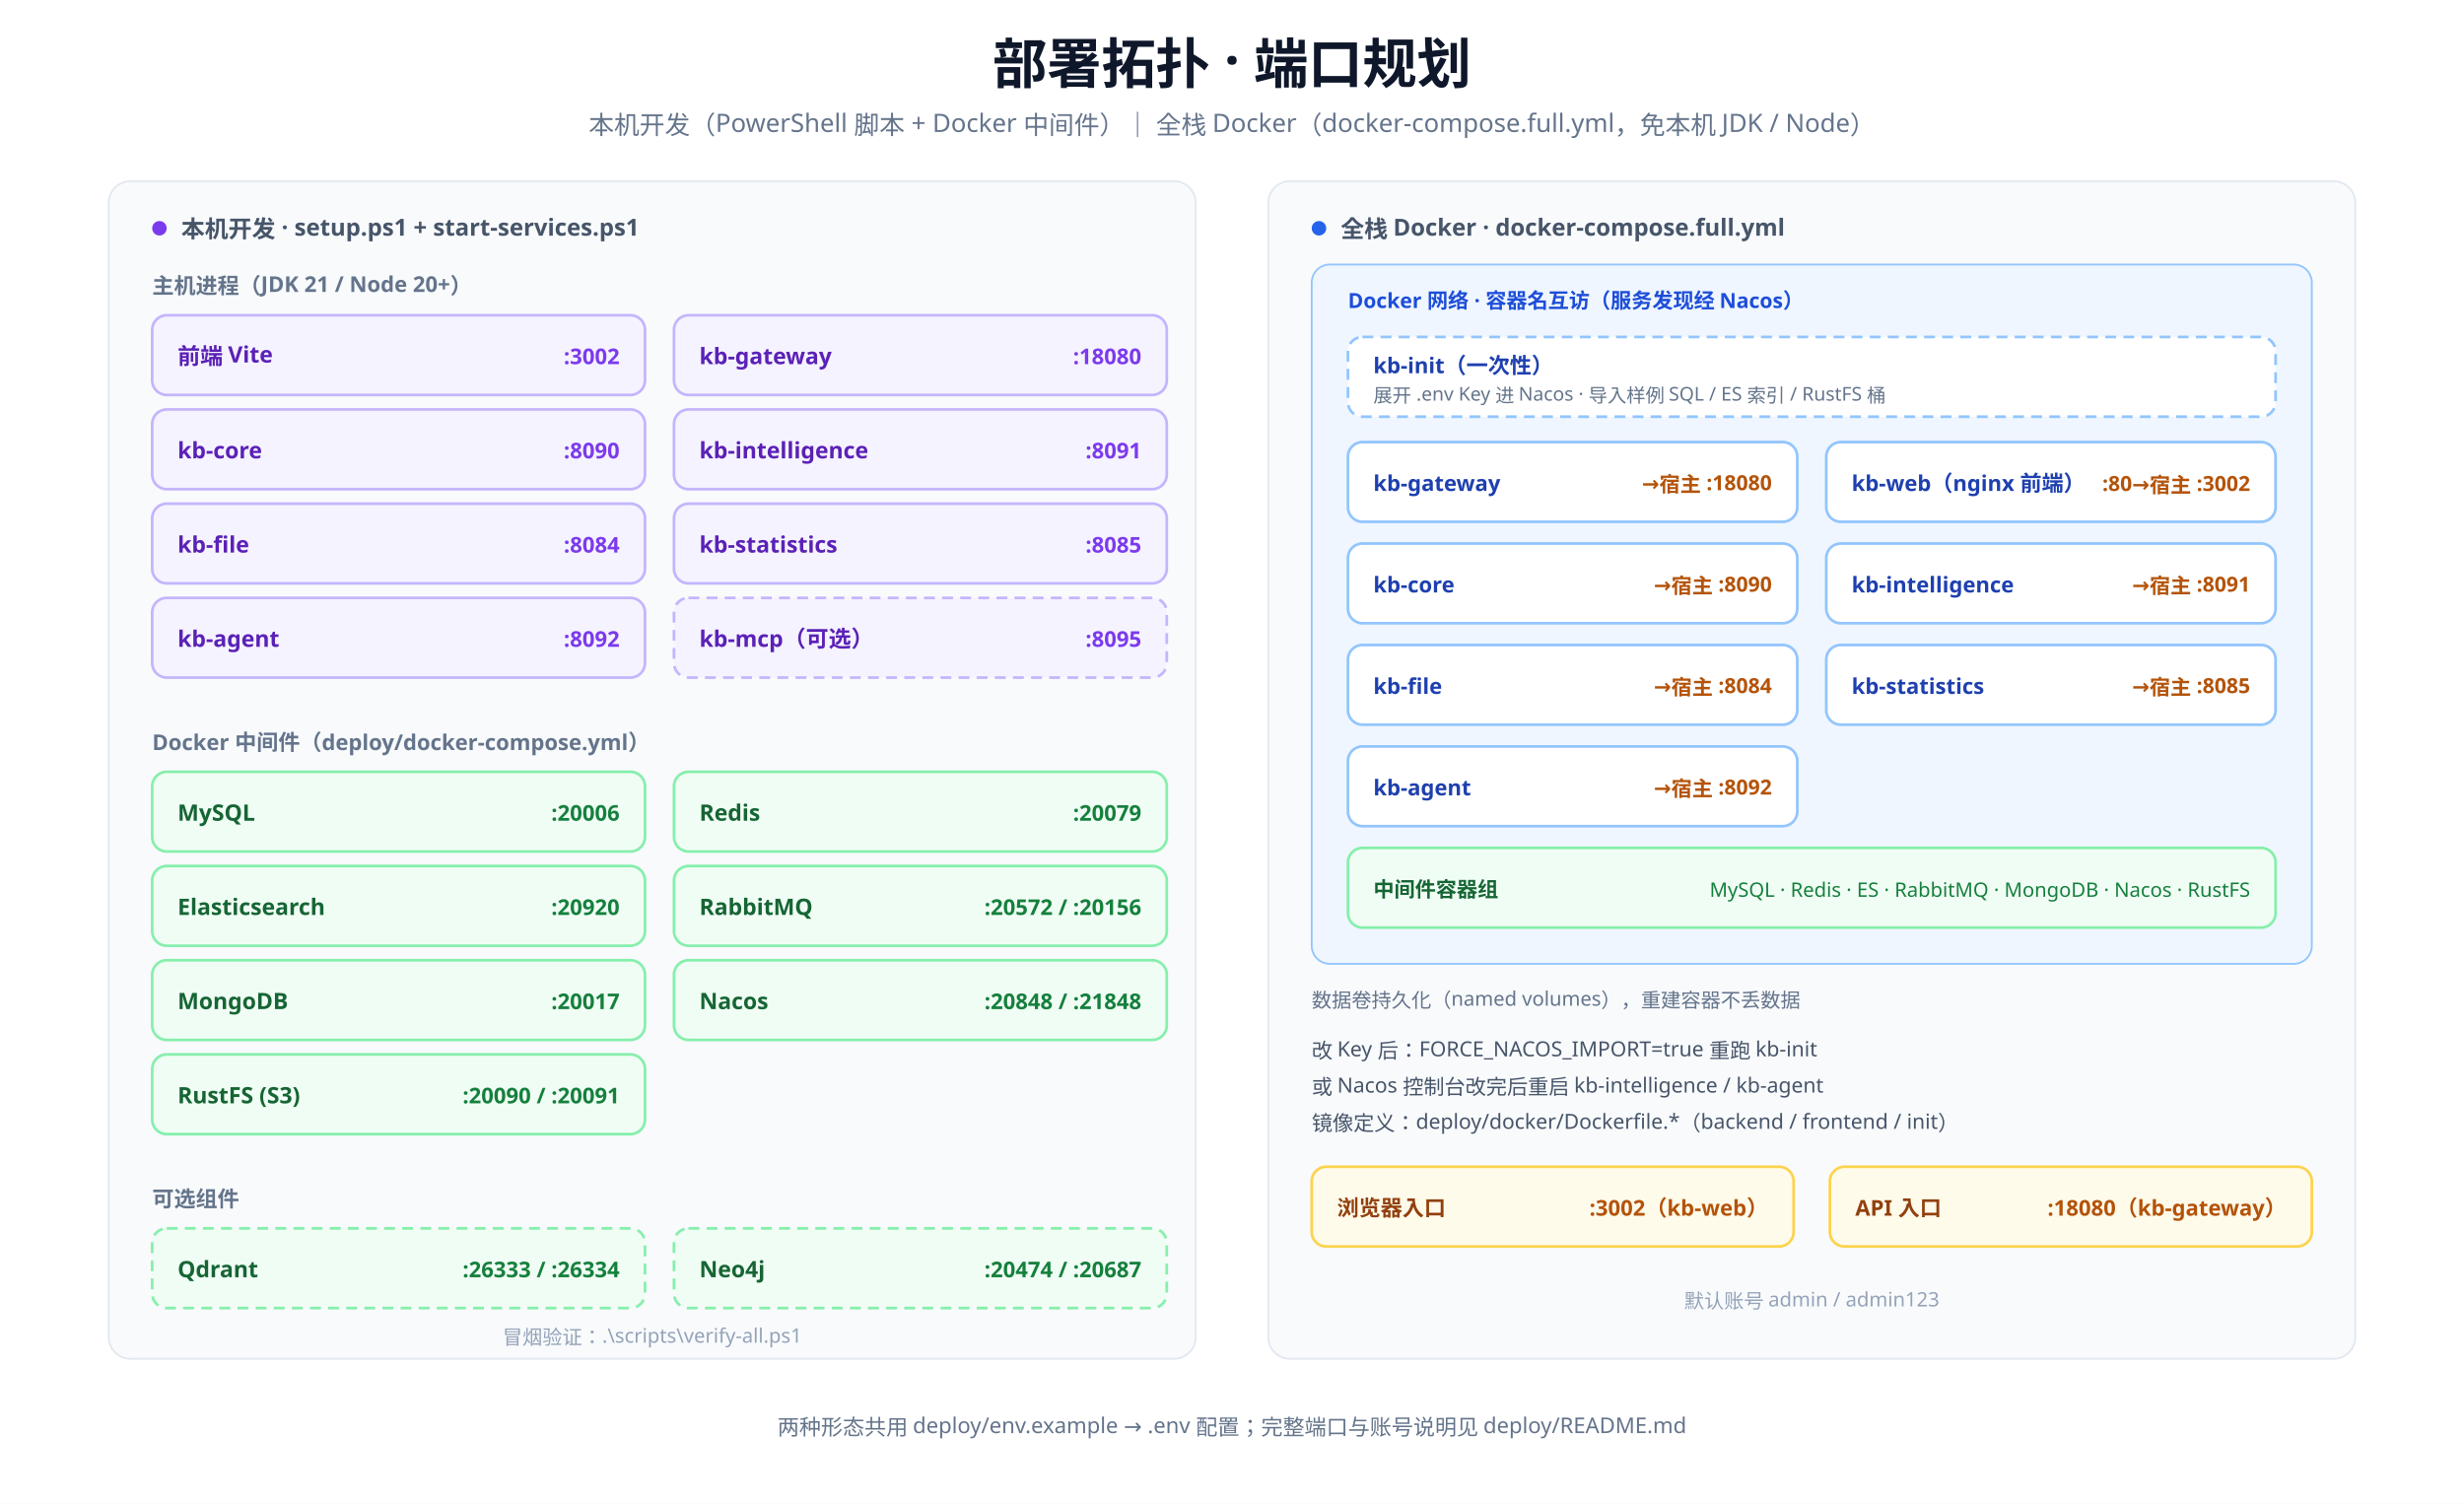
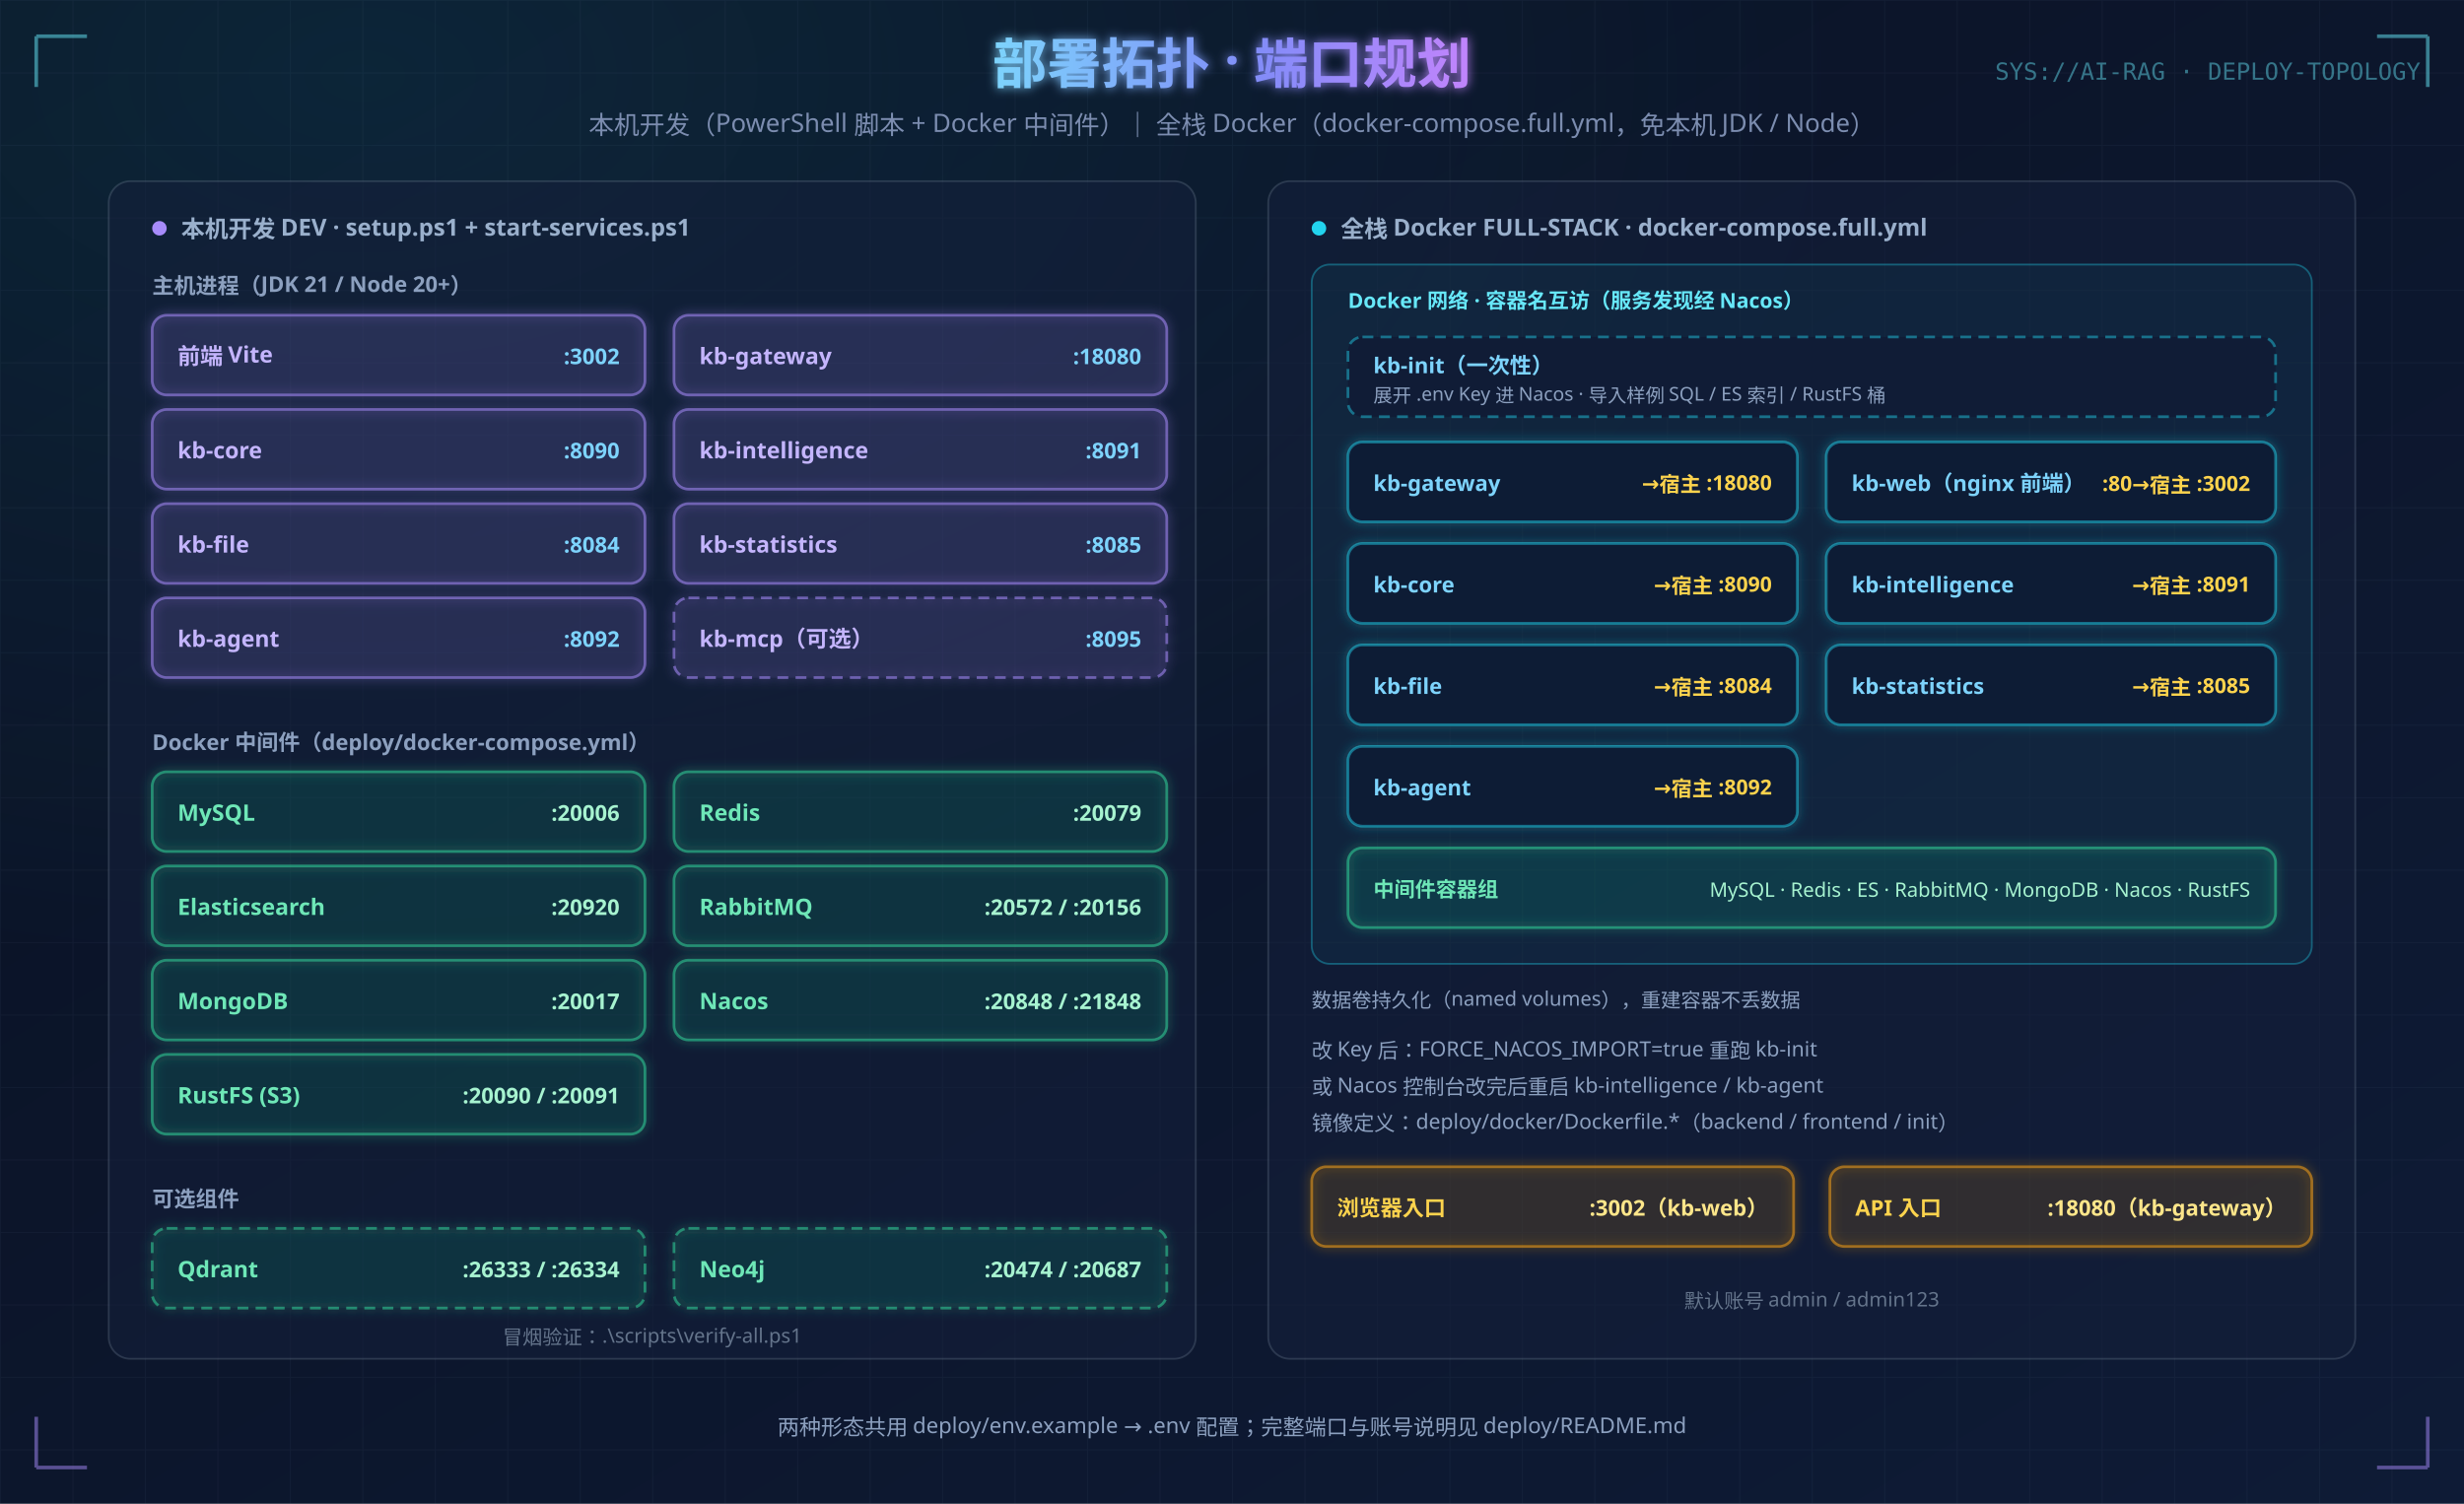
<svg xmlns="http://www.w3.org/2000/svg" viewBox="0 0 1360 830" font-family="Segoe UI, Microsoft YaHei, PingFang SC, sans-serif">
-   <rect x="0" y="0" width="1360" height="830" fill="#FFFFFF" />
-   <text x="680" y="46" text-anchor="middle" font-size="30" font-weight="700" fill="#0F172A">部署拓扑 · 端口规划</text>
-   <text x="680" y="74" text-anchor="middle" font-size="14" fill="#64748B">本机开发（PowerShell 脚本 + Docker 中间件）｜ 全栈 Docker（docker-compose.full.yml，免本机 JDK / Node）</text>
-   <rect x="60" y="100" width="600" height="650" rx="12" fill="#F8FAFC" stroke="#E2E8F0" />
-   <circle cx="88" cy="126" r="4" fill="#7C3AED" />
-   <text x="100" y="131" font-size="13" font-weight="700" fill="#475569">本机开发 · setup.ps1 + start-services.ps1</text>
-   <text x="84" y="162" font-size="12" font-weight="700" fill="#64748B">主机进程（JDK 21 / Node 20+）</text>
+   <defs>
+     <linearGradient id="bg" x1="0" y1="0" x2="1" y2="1">
+       <stop offset="0" stop-color="#0A1122" />
+       <stop offset="1" stop-color="#0E1B36" />
+     </linearGradient>
+     <linearGradient id="titleGrad" x1="0" y1="0" x2="1" y2="0">
+       <stop offset="0" stop-color="#7DD3FC" />
+       <stop offset="0.55" stop-color="#818CF8" />
+       <stop offset="1" stop-color="#C084FC" />
+     </linearGradient>
+     <pattern id="grid" width="40" height="40" patternUnits="userSpaceOnUse">
+       <path d="M 40 0 L 0 0 0 40" fill="none" stroke="rgba(148,163,184,0.06)" stroke-width="1" />
+     </pattern>
+     <radialGradient id="glowCyan" cx="0.15" cy="0.05" r="0.6">
+       <stop offset="0" stop-color="rgba(34,211,238,0.10)" />
+       <stop offset="1" stop-color="rgba(34,211,238,0)" />
+     </radialGradient>
+     <filter id="glow" x="-60%" y="-60%" width="220%" height="220%">
+       <feGaussianBlur stdDeviation="3" result="b" />
+       <feMerge>
+         <feMergeNode in="b" />
+         <feMergeNode in="SourceGraphic" />
+       </feMerge>
+     </filter>
+   </defs>
+   <rect width="1360" height="830" fill="url(#bg)" />
+   <rect width="1360" height="830" fill="url(#grid)" />
+   <rect width="1360" height="830" fill="url(#glowCyan)" />
+   <path d="M 20 20 h 28 M 20 20 v 28" stroke="rgba(103,232,249,0.5)" stroke-width="2" fill="none" />
+   <path d="M 1340 20 h -28 M 1340 20 v 28" stroke="rgba(103,232,249,0.5)" stroke-width="2" fill="none" />
+   <path d="M 20 810 h 28 M 20 810 v -28" stroke="rgba(167,139,250,0.5)" stroke-width="2" fill="none" />
+   <path d="M 1340 810 h -28 M 1340 810 v -28" stroke="rgba(167,139,250,0.5)" stroke-width="2" fill="none" />
+   <text x="1336" y="44" text-anchor="end" font-family="Consolas, monospace" font-size="13" fill="rgba(103,232,249,0.45)">SYS://AI-RAG · DEPLOY-TOPOLOGY</text>
+   <text x="680" y="46" text-anchor="middle" font-size="30" font-weight="800" fill="url(#titleGrad)" filter="url(#glow)">部署拓扑 · 端口规划</text>
+   <text x="680" y="74" text-anchor="middle" font-size="14" fill="#7C8DB0">本机开发（PowerShell 脚本 + Docker 中间件）｜ 全栈 Docker（docker-compose.full.yml，免本机 JDK / Node）</text>
+   <rect x="60" y="100" width="600" height="650" rx="12" fill="#141F3A" fill-opacity="0.55" stroke="rgba(148,163,184,0.22)" />
+   <circle cx="88" cy="126" r="4" fill="#A78BFA" />
+   <text x="100" y="131" font-size="13" font-weight="700" fill="#9AB0CC">本机开发 DEV · setup.ps1 + start-services.ps1</text>
+   <text x="84" y="162" font-size="12" font-weight="700" fill="#8CA0BF">主机进程（JDK 21 / Node 20+）</text>
  <g>
-     <rect x="84" y="174" width="272" height="44" rx="8" fill="#F5F3FF" stroke="#C4B5FD" stroke-width="1.5" />
-     <text x="98" y="201" font-size="12.5" font-weight="700" fill="#5B21B6">前端 Vite</text>
-     <text x="342" y="201" font-size="12" font-weight="700" fill="#7C3AED" text-anchor="end">:3002</text>
-     <rect x="372" y="174" width="272" height="44" rx="8" fill="#F5F3FF" stroke="#C4B5FD" stroke-width="1.5" />
-     <text x="386" y="201" font-size="12.5" font-weight="700" fill="#5B21B6">kb-gateway</text>
-     <text x="630" y="201" font-size="12" font-weight="700" fill="#7C3AED" text-anchor="end">:18080</text>
-     <rect x="84" y="226" width="272" height="44" rx="8" fill="#F5F3FF" stroke="#C4B5FD" stroke-width="1.5" />
-     <text x="98" y="253" font-size="12.5" font-weight="700" fill="#5B21B6">kb-core</text>
-     <text x="342" y="253" font-size="12" font-weight="700" fill="#7C3AED" text-anchor="end">:8090</text>
-     <rect x="372" y="226" width="272" height="44" rx="8" fill="#F5F3FF" stroke="#C4B5FD" stroke-width="1.5" />
-     <text x="386" y="253" font-size="12.5" font-weight="700" fill="#5B21B6">kb-intelligence</text>
-     <text x="630" y="253" font-size="12" font-weight="700" fill="#7C3AED" text-anchor="end">:8091</text>
-     <rect x="84" y="278" width="272" height="44" rx="8" fill="#F5F3FF" stroke="#C4B5FD" stroke-width="1.5" />
-     <text x="98" y="305" font-size="12.5" font-weight="700" fill="#5B21B6">kb-file</text>
-     <text x="342" y="305" font-size="12" font-weight="700" fill="#7C3AED" text-anchor="end">:8084</text>
-     <rect x="372" y="278" width="272" height="44" rx="8" fill="#F5F3FF" stroke="#C4B5FD" stroke-width="1.5" />
-     <text x="386" y="305" font-size="12.5" font-weight="700" fill="#5B21B6">kb-statistics</text>
-     <text x="630" y="305" font-size="12" font-weight="700" fill="#7C3AED" text-anchor="end">:8085</text>
-     <rect x="84" y="330" width="272" height="44" rx="8" fill="#F5F3FF" stroke="#C4B5FD" stroke-width="1.5" />
-     <text x="98" y="357" font-size="12.5" font-weight="700" fill="#5B21B6">kb-agent</text>
-     <text x="342" y="357" font-size="12" font-weight="700" fill="#7C3AED" text-anchor="end">:8092</text>
-     <rect x="372" y="330" width="272" height="44" rx="8" fill="#F5F3FF" stroke="#C4B5FD" stroke-width="1.5" stroke-dasharray="6 4" />
-     <text x="386" y="357" font-size="12.5" font-weight="700" fill="#5B21B6">kb-mcp（可选）</text>
-     <text x="630" y="357" font-size="12" font-weight="700" fill="#7C3AED" text-anchor="end">:8095</text>
+     <rect x="84" y="174" width="272" height="44" rx="8" fill="rgba(167,139,250,0.08)" stroke="rgba(167,139,250,0.55)" stroke-width="1.5" filter="url(#glow)" />
+     <text x="98" y="201" font-size="12.5" font-weight="700" fill="#C4B5FD">前端 Vite</text>
+     <text x="342" y="201" font-size="12" font-weight="700" fill="#7DD3FC" text-anchor="end">:3002</text>
+     <rect x="372" y="174" width="272" height="44" rx="8" fill="rgba(167,139,250,0.08)" stroke="rgba(167,139,250,0.55)" stroke-width="1.5" filter="url(#glow)" />
+     <text x="386" y="201" font-size="12.5" font-weight="700" fill="#C4B5FD">kb-gateway</text>
+     <text x="630" y="201" font-size="12" font-weight="700" fill="#7DD3FC" text-anchor="end">:18080</text>
+     <rect x="84" y="226" width="272" height="44" rx="8" fill="rgba(167,139,250,0.08)" stroke="rgba(167,139,250,0.55)" stroke-width="1.5" filter="url(#glow)" />
+     <text x="98" y="253" font-size="12.5" font-weight="700" fill="#C4B5FD">kb-core</text>
+     <text x="342" y="253" font-size="12" font-weight="700" fill="#7DD3FC" text-anchor="end">:8090</text>
+     <rect x="372" y="226" width="272" height="44" rx="8" fill="rgba(167,139,250,0.08)" stroke="rgba(167,139,250,0.55)" stroke-width="1.5" filter="url(#glow)" />
+     <text x="386" y="253" font-size="12.5" font-weight="700" fill="#C4B5FD">kb-intelligence</text>
+     <text x="630" y="253" font-size="12" font-weight="700" fill="#7DD3FC" text-anchor="end">:8091</text>
+     <rect x="84" y="278" width="272" height="44" rx="8" fill="rgba(167,139,250,0.08)" stroke="rgba(167,139,250,0.55)" stroke-width="1.5" filter="url(#glow)" />
+     <text x="98" y="305" font-size="12.5" font-weight="700" fill="#C4B5FD">kb-file</text>
+     <text x="342" y="305" font-size="12" font-weight="700" fill="#7DD3FC" text-anchor="end">:8084</text>
+     <rect x="372" y="278" width="272" height="44" rx="8" fill="rgba(167,139,250,0.08)" stroke="rgba(167,139,250,0.55)" stroke-width="1.5" filter="url(#glow)" />
+     <text x="386" y="305" font-size="12.5" font-weight="700" fill="#C4B5FD">kb-statistics</text>
+     <text x="630" y="305" font-size="12" font-weight="700" fill="#7DD3FC" text-anchor="end">:8085</text>
+     <rect x="84" y="330" width="272" height="44" rx="8" fill="rgba(167,139,250,0.08)" stroke="rgba(167,139,250,0.55)" stroke-width="1.5" filter="url(#glow)" />
+     <text x="98" y="357" font-size="12.5" font-weight="700" fill="#C4B5FD">kb-agent</text>
+     <text x="342" y="357" font-size="12" font-weight="700" fill="#7DD3FC" text-anchor="end">:8092</text>
+     <rect x="372" y="330" width="272" height="44" rx="8" fill="rgba(167,139,250,0.08)" stroke="rgba(167,139,250,0.55)" stroke-width="1.5" stroke-dasharray="6 4" filter="url(#glow)" />
+     <text x="386" y="357" font-size="12.5" font-weight="700" fill="#C4B5FD">kb-mcp（可选）</text>
+     <text x="630" y="357" font-size="12" font-weight="700" fill="#7DD3FC" text-anchor="end">:8095</text>
  </g>
-   <text x="84" y="414" font-size="12" font-weight="700" fill="#64748B">Docker 中间件（deploy/docker-compose.yml）</text>
+   <text x="84" y="414" font-size="12" font-weight="700" fill="#8CA0BF">Docker 中间件（deploy/docker-compose.yml）</text>
  <g>
-     <rect x="84" y="426" width="272" height="44" rx="8" fill="#F0FDF4" stroke="#86EFAC" stroke-width="1.5" />
-     <text x="98" y="453" font-size="12.5" font-weight="700" fill="#166534">MySQL</text>
-     <text x="342" y="453" font-size="12" font-weight="700" fill="#15803D" text-anchor="end">:20006</text>
-     <rect x="372" y="426" width="272" height="44" rx="8" fill="#F0FDF4" stroke="#86EFAC" stroke-width="1.5" />
-     <text x="386" y="453" font-size="12.5" font-weight="700" fill="#166534">Redis</text>
-     <text x="630" y="453" font-size="12" font-weight="700" fill="#15803D" text-anchor="end">:20079</text>
-     <rect x="84" y="478" width="272" height="44" rx="8" fill="#F0FDF4" stroke="#86EFAC" stroke-width="1.5" />
-     <text x="98" y="505" font-size="12.5" font-weight="700" fill="#166534">Elasticsearch</text>
-     <text x="342" y="505" font-size="12" font-weight="700" fill="#15803D" text-anchor="end">:20920</text>
-     <rect x="372" y="478" width="272" height="44" rx="8" fill="#F0FDF4" stroke="#86EFAC" stroke-width="1.5" />
-     <text x="386" y="505" font-size="12.5" font-weight="700" fill="#166534">RabbitMQ</text>
-     <text x="630" y="505" font-size="12" font-weight="700" fill="#15803D" text-anchor="end">:20572 / :20156</text>
-     <rect x="84" y="530" width="272" height="44" rx="8" fill="#F0FDF4" stroke="#86EFAC" stroke-width="1.5" />
-     <text x="98" y="557" font-size="12.5" font-weight="700" fill="#166534">MongoDB</text>
-     <text x="342" y="557" font-size="12" font-weight="700" fill="#15803D" text-anchor="end">:20017</text>
-     <rect x="372" y="530" width="272" height="44" rx="8" fill="#F0FDF4" stroke="#86EFAC" stroke-width="1.5" />
-     <text x="386" y="557" font-size="12.5" font-weight="700" fill="#166534">Nacos</text>
-     <text x="630" y="557" font-size="12" font-weight="700" fill="#15803D" text-anchor="end">:20848 / :21848</text>
-     <rect x="84" y="582" width="272" height="44" rx="8" fill="#F0FDF4" stroke="#86EFAC" stroke-width="1.5" />
-     <text x="98" y="609" font-size="12.5" font-weight="700" fill="#166534">RustFS (S3)</text>
-     <text x="342" y="609" font-size="12" font-weight="700" fill="#15803D" text-anchor="end">:20090 / :20091</text>
+     <rect x="84" y="426" width="272" height="44" rx="8" fill="rgba(52,211,153,0.07)" stroke="rgba(52,211,153,0.55)" stroke-width="1.5" filter="url(#glow)" />
+     <text x="98" y="453" font-size="12.5" font-weight="700" fill="#6EE7B7">MySQL</text>
+     <text x="342" y="453" font-size="12" font-weight="700" fill="#A7F3D0" text-anchor="end">:20006</text>
+     <rect x="372" y="426" width="272" height="44" rx="8" fill="rgba(52,211,153,0.07)" stroke="rgba(52,211,153,0.55)" stroke-width="1.5" filter="url(#glow)" />
+     <text x="386" y="453" font-size="12.5" font-weight="700" fill="#6EE7B7">Redis</text>
+     <text x="630" y="453" font-size="12" font-weight="700" fill="#A7F3D0" text-anchor="end">:20079</text>
+     <rect x="84" y="478" width="272" height="44" rx="8" fill="rgba(52,211,153,0.07)" stroke="rgba(52,211,153,0.55)" stroke-width="1.5" filter="url(#glow)" />
+     <text x="98" y="505" font-size="12.5" font-weight="700" fill="#6EE7B7">Elasticsearch</text>
+     <text x="342" y="505" font-size="12" font-weight="700" fill="#A7F3D0" text-anchor="end">:20920</text>
+     <rect x="372" y="478" width="272" height="44" rx="8" fill="rgba(52,211,153,0.07)" stroke="rgba(52,211,153,0.55)" stroke-width="1.5" filter="url(#glow)" />
+     <text x="386" y="505" font-size="12.5" font-weight="700" fill="#6EE7B7">RabbitMQ</text>
+     <text x="630" y="505" font-size="12" font-weight="700" fill="#A7F3D0" text-anchor="end">:20572 / :20156</text>
+     <rect x="84" y="530" width="272" height="44" rx="8" fill="rgba(52,211,153,0.07)" stroke="rgba(52,211,153,0.55)" stroke-width="1.5" filter="url(#glow)" />
+     <text x="98" y="557" font-size="12.5" font-weight="700" fill="#6EE7B7">MongoDB</text>
+     <text x="342" y="557" font-size="12" font-weight="700" fill="#A7F3D0" text-anchor="end">:20017</text>
+     <rect x="372" y="530" width="272" height="44" rx="8" fill="rgba(52,211,153,0.07)" stroke="rgba(52,211,153,0.55)" stroke-width="1.5" filter="url(#glow)" />
+     <text x="386" y="557" font-size="12.5" font-weight="700" fill="#6EE7B7">Nacos</text>
+     <text x="630" y="557" font-size="12" font-weight="700" fill="#A7F3D0" text-anchor="end">:20848 / :21848</text>
+     <rect x="84" y="582" width="272" height="44" rx="8" fill="rgba(52,211,153,0.07)" stroke="rgba(52,211,153,0.55)" stroke-width="1.5" filter="url(#glow)" />
+     <text x="98" y="609" font-size="12.5" font-weight="700" fill="#6EE7B7">RustFS (S3)</text>
+     <text x="342" y="609" font-size="12" font-weight="700" fill="#A7F3D0" text-anchor="end">:20090 / :20091</text>
  </g>
-   <text x="84" y="666" font-size="12" font-weight="700" fill="#64748B">可选组件</text>
+   <text x="84" y="666" font-size="12" font-weight="700" fill="#8CA0BF">可选组件</text>
  <g>
-     <rect x="84" y="678" width="272" height="44" rx="8" fill="#F0FDF4" stroke="#86EFAC" stroke-width="1.5" stroke-dasharray="6 4" />
-     <text x="98" y="705" font-size="12.5" font-weight="700" fill="#166534">Qdrant</text>
-     <text x="342" y="705" font-size="12" font-weight="700" fill="#15803D" text-anchor="end">:26333 / :26334</text>
-     <rect x="372" y="678" width="272" height="44" rx="8" fill="#F0FDF4" stroke="#86EFAC" stroke-width="1.5" stroke-dasharray="6 4" />
-     <text x="386" y="705" font-size="12.5" font-weight="700" fill="#166534">Neo4j</text>
-     <text x="630" y="705" font-size="12" font-weight="700" fill="#15803D" text-anchor="end">:20474 / :20687</text>
+     <rect x="84" y="678" width="272" height="44" rx="8" fill="rgba(52,211,153,0.07)" stroke="rgba(52,211,153,0.55)" stroke-width="1.5" stroke-dasharray="6 4" filter="url(#glow)" />
+     <text x="98" y="705" font-size="12.5" font-weight="700" fill="#6EE7B7">Qdrant</text>
+     <text x="342" y="705" font-size="12" font-weight="700" fill="#A7F3D0" text-anchor="end">:26333 / :26334</text>
+     <rect x="372" y="678" width="272" height="44" rx="8" fill="rgba(52,211,153,0.07)" stroke="rgba(52,211,153,0.55)" stroke-width="1.5" stroke-dasharray="6 4" filter="url(#glow)" />
+     <text x="386" y="705" font-size="12.5" font-weight="700" fill="#6EE7B7">Neo4j</text>
+     <text x="630" y="705" font-size="12" font-weight="700" fill="#A7F3D0" text-anchor="end">:20474 / :20687</text>
  </g>
-   <text x="360" y="742" text-anchor="middle" font-size="11" fill="#94A3B8">冒烟验证：.\scripts\verify-all.ps1</text>
-   <rect x="700" y="100" width="600" height="650" rx="12" fill="#F8FAFC" stroke="#E2E8F0" />
-   <circle cx="728" cy="126" r="4" fill="#2563EB" />
-   <text x="740" y="131" font-size="13" font-weight="700" fill="#475569">全栈 Docker · docker-compose.full.yml</text>
-   <rect x="724" y="146" width="552" height="386" rx="10" fill="#EFF6FF" stroke="#93C5FD" />
-   <text x="744" y="170" font-size="11.5" font-weight="700" fill="#1D4ED8">Docker 网络 · 容器名互访（服务发现经 Nacos）</text>
+   <text x="360" y="742" text-anchor="middle" font-size="11" fill="#64748B">冒烟验证：.\scripts\verify-all.ps1</text>
+   <rect x="700" y="100" width="600" height="650" rx="12" fill="#141F3A" fill-opacity="0.55" stroke="rgba(148,163,184,0.22)" />
+   <circle cx="728" cy="126" r="4" fill="#22D3EE" />
+   <text x="740" y="131" font-size="13" font-weight="700" fill="#9AB0CC">全栈 Docker FULL-STACK · docker-compose.full.yml</text>
+   <rect x="724" y="146" width="552" height="386" rx="10" fill="rgba(34,211,238,0.05)" stroke="rgba(34,211,238,0.35)" />
+   <text x="744" y="170" font-size="11.5" font-weight="700" fill="#67E8F9">Docker 网络 · 容器名互访（服务发现经 Nacos）</text>
  <g>
-     <rect x="744" y="186" width="512" height="44" rx="8" fill="#FFFFFF" stroke="#93C5FD" stroke-width="1.5" stroke-dasharray="6 4" />
-     <text x="758" y="206" font-size="12" font-weight="700" fill="#1E40AF">kb-init（一次性）</text>
-     <text x="758" y="222" font-size="10.5" fill="#64748B">展开 .env Key 进 Nacos · 导入样例 SQL / ES 索引 / RustFS 桶</text>
-     <rect x="744" y="244" width="248" height="44" rx="8" fill="#FFFFFF" stroke="#93C5FD" stroke-width="1.5" />
-     <text x="758" y="271" font-size="12" font-weight="700" fill="#1E40AF">kb-gateway</text>
-     <text x="978" y="271" font-size="11.5" font-weight="700" fill="#B45309" text-anchor="end">→宿主 :18080</text>
-     <rect x="1008" y="244" width="248" height="44" rx="8" fill="#FFFFFF" stroke="#93C5FD" stroke-width="1.5" />
-     <text x="1022" y="271" font-size="12" font-weight="700" fill="#1E40AF">kb-web（nginx 前端）</text>
-     <text x="1242" y="271" font-size="11.5" font-weight="700" fill="#B45309" text-anchor="end">:80→宿主 :3002</text>
-     <rect x="744" y="300" width="248" height="44" rx="8" fill="#FFFFFF" stroke="#93C5FD" stroke-width="1.5" />
-     <text x="758" y="327" font-size="12" font-weight="700" fill="#1E40AF">kb-core</text>
-     <text x="978" y="327" font-size="11.5" font-weight="700" fill="#B45309" text-anchor="end">→宿主 :8090</text>
-     <rect x="1008" y="300" width="248" height="44" rx="8" fill="#FFFFFF" stroke="#93C5FD" stroke-width="1.5" />
-     <text x="1022" y="327" font-size="12" font-weight="700" fill="#1E40AF">kb-intelligence</text>
-     <text x="1242" y="327" font-size="11.5" font-weight="700" fill="#B45309" text-anchor="end">→宿主 :8091</text>
-     <rect x="744" y="356" width="248" height="44" rx="8" fill="#FFFFFF" stroke="#93C5FD" stroke-width="1.5" />
-     <text x="758" y="383" font-size="12" font-weight="700" fill="#1E40AF">kb-file</text>
-     <text x="978" y="383" font-size="11.5" font-weight="700" fill="#B45309" text-anchor="end">→宿主 :8084</text>
-     <rect x="1008" y="356" width="248" height="44" rx="8" fill="#FFFFFF" stroke="#93C5FD" stroke-width="1.5" />
-     <text x="1022" y="383" font-size="12" font-weight="700" fill="#1E40AF">kb-statistics</text>
-     <text x="1242" y="383" font-size="11.5" font-weight="700" fill="#B45309" text-anchor="end">→宿主 :8085</text>
-     <rect x="744" y="412" width="248" height="44" rx="8" fill="#FFFFFF" stroke="#93C5FD" stroke-width="1.5" />
-     <text x="758" y="439" font-size="12" font-weight="700" fill="#1E40AF">kb-agent</text>
-     <text x="978" y="439" font-size="11.5" font-weight="700" fill="#B45309" text-anchor="end">→宿主 :8092</text>
-     <rect x="744" y="468" width="512" height="44" rx="8" fill="#F0FDF4" stroke="#86EFAC" stroke-width="1.5" />
-     <text x="758" y="495" font-size="11.5" font-weight="700" fill="#166534">中间件容器组</text>
-     <text x="1242" y="495" font-size="11" fill="#15803D" text-anchor="end">MySQL · Redis · ES · RabbitMQ · MongoDB · Nacos · RustFS</text>
+     <rect x="744" y="186" width="512" height="44" rx="8" fill="#101C36" stroke="rgba(34,211,238,0.45)" stroke-width="1.5" stroke-dasharray="6 4" />
+     <text x="758" y="206" font-size="12" font-weight="700" fill="#7DD3FC">kb-init（一次性）</text>
+     <text x="758" y="222" font-size="10.5" fill="#8CA0BF">展开 .env Key 进 Nacos · 导入样例 SQL / ES 索引 / RustFS 桶</text>
+     <rect x="744" y="244" width="248" height="44" rx="8" fill="#101C36" stroke="rgba(34,211,238,0.45)" stroke-width="1.5" filter="url(#glow)" />
+     <text x="758" y="271" font-size="12" font-weight="700" fill="#7DD3FC">kb-gateway</text>
+     <text x="978" y="271" font-size="11.5" font-weight="700" fill="#FCD34D" text-anchor="end">→宿主 :18080</text>
+     <rect x="1008" y="244" width="248" height="44" rx="8" fill="#101C36" stroke="rgba(34,211,238,0.45)" stroke-width="1.5" filter="url(#glow)" />
+     <text x="1022" y="271" font-size="12" font-weight="700" fill="#7DD3FC">kb-web（nginx 前端）</text>
+     <text x="1242" y="271" font-size="11.5" font-weight="700" fill="#FCD34D" text-anchor="end">:80→宿主 :3002</text>
+     <rect x="744" y="300" width="248" height="44" rx="8" fill="#101C36" stroke="rgba(34,211,238,0.45)" stroke-width="1.5" filter="url(#glow)" />
+     <text x="758" y="327" font-size="12" font-weight="700" fill="#7DD3FC">kb-core</text>
+     <text x="978" y="327" font-size="11.5" font-weight="700" fill="#FCD34D" text-anchor="end">→宿主 :8090</text>
+     <rect x="1008" y="300" width="248" height="44" rx="8" fill="#101C36" stroke="rgba(34,211,238,0.45)" stroke-width="1.5" filter="url(#glow)" />
+     <text x="1022" y="327" font-size="12" font-weight="700" fill="#7DD3FC">kb-intelligence</text>
+     <text x="1242" y="327" font-size="11.5" font-weight="700" fill="#FCD34D" text-anchor="end">→宿主 :8091</text>
+     <rect x="744" y="356" width="248" height="44" rx="8" fill="#101C36" stroke="rgba(34,211,238,0.45)" stroke-width="1.5" filter="url(#glow)" />
+     <text x="758" y="383" font-size="12" font-weight="700" fill="#7DD3FC">kb-file</text>
+     <text x="978" y="383" font-size="11.5" font-weight="700" fill="#FCD34D" text-anchor="end">→宿主 :8084</text>
+     <rect x="1008" y="356" width="248" height="44" rx="8" fill="#101C36" stroke="rgba(34,211,238,0.45)" stroke-width="1.5" filter="url(#glow)" />
+     <text x="1022" y="383" font-size="12" font-weight="700" fill="#7DD3FC">kb-statistics</text>
+     <text x="1242" y="383" font-size="11.5" font-weight="700" fill="#FCD34D" text-anchor="end">→宿主 :8085</text>
+     <rect x="744" y="412" width="248" height="44" rx="8" fill="#101C36" stroke="rgba(34,211,238,0.45)" stroke-width="1.5" filter="url(#glow)" />
+     <text x="758" y="439" font-size="12" font-weight="700" fill="#7DD3FC">kb-agent</text>
+     <text x="978" y="439" font-size="11.5" font-weight="700" fill="#FCD34D" text-anchor="end">→宿主 :8092</text>
+     <rect x="744" y="468" width="512" height="44" rx="8" fill="rgba(52,211,153,0.07)" stroke="rgba(52,211,153,0.55)" stroke-width="1.5" filter="url(#glow)" />
+     <text x="758" y="495" font-size="11.5" font-weight="700" fill="#6EE7B7">中间件容器组</text>
+     <text x="1242" y="495" font-size="11" fill="#A7F3D0" text-anchor="end">MySQL · Redis · ES · RabbitMQ · MongoDB · Nacos · RustFS</text>
  </g>
-   <text x="724" y="556" font-size="11" fill="#64748B">数据卷持久化（named volumes），重建容器不丢数据</text>
-   <text x="724" y="584" font-size="11.5" fill="#475569">改 Key 后：FORCE_NACOS_IMPORT=true 重跑 kb-init</text>
-   <text x="724" y="604" font-size="11.5" fill="#475569">或 Nacos 控制台改完后重启 kb-intelligence / kb-agent</text>
-   <text x="724" y="624" font-size="11.5" fill="#475569">镜像定义：deploy/docker/Dockerfile.*（backend / frontend / init）</text>
+   <text x="724" y="556" font-size="11" fill="#8CA0BF">数据卷持久化（named volumes），重建容器不丢数据</text>
+   <text x="724" y="584" font-size="11.5" fill="#8CA0BF">改 Key 后：FORCE_NACOS_IMPORT=true 重跑 kb-init</text>
+   <text x="724" y="604" font-size="11.5" fill="#8CA0BF">或 Nacos 控制台改完后重启 kb-intelligence / kb-agent</text>
+   <text x="724" y="624" font-size="11.5" fill="#8CA0BF">镜像定义：deploy/docker/Dockerfile.*（backend / frontend / init）</text>
  <g>
-     <rect x="724" y="644" width="266" height="44" rx="8" fill="#FFFBEB" stroke="#FCD34D" stroke-width="1.5" />
-     <text x="738" y="671" font-size="12" font-weight="700" fill="#92400E">浏览器入口</text>
-     <text x="976" y="671" font-size="12" font-weight="700" fill="#B45309" text-anchor="end">:3002（kb-web）</text>
-     <rect x="1010" y="644" width="266" height="44" rx="8" fill="#FFFBEB" stroke="#FCD34D" stroke-width="1.5" />
-     <text x="1024" y="671" font-size="12" font-weight="700" fill="#92400E">API 入口</text>
-     <text x="1262" y="671" font-size="12" font-weight="700" fill="#B45309" text-anchor="end">:18080（kb-gateway）</text>
+     <rect x="724" y="644" width="266" height="44" rx="8" fill="rgba(245,158,11,0.07)" stroke="rgba(245,158,11,0.55)" stroke-width="1.5" filter="url(#glow)" />
+     <text x="738" y="671" font-size="12" font-weight="700" fill="#FCD34D">浏览器入口</text>
+     <text x="976" y="671" font-size="12" font-weight="700" fill="#FDE68A" text-anchor="end">:3002（kb-web）</text>
+     <rect x="1010" y="644" width="266" height="44" rx="8" fill="rgba(245,158,11,0.07)" stroke="rgba(245,158,11,0.55)" stroke-width="1.5" filter="url(#glow)" />
+     <text x="1024" y="671" font-size="12" font-weight="700" fill="#FCD34D">API 入口</text>
+     <text x="1262" y="671" font-size="12" font-weight="700" fill="#FDE68A" text-anchor="end">:18080（kb-gateway）</text>
  </g>
-   <text x="1000" y="722" text-anchor="middle" font-size="11" fill="#94A3B8">默认账号 admin / admin123</text>
-   <text x="680" y="792" text-anchor="middle" font-size="12" fill="#64748B">两种形态共用 deploy/env.example → .env 配置；完整端口与账号说明见 deploy/README.md</text>
+   <text x="1000" y="722" text-anchor="middle" font-size="11" fill="#64748B">默认账号 admin / admin123</text>
+   <text x="680" y="792" text-anchor="middle" font-size="12" fill="#8CA0BF">两种形态共用 deploy/env.example → .env 配置；完整端口与账号说明见 deploy/README.md</text>
</svg>
